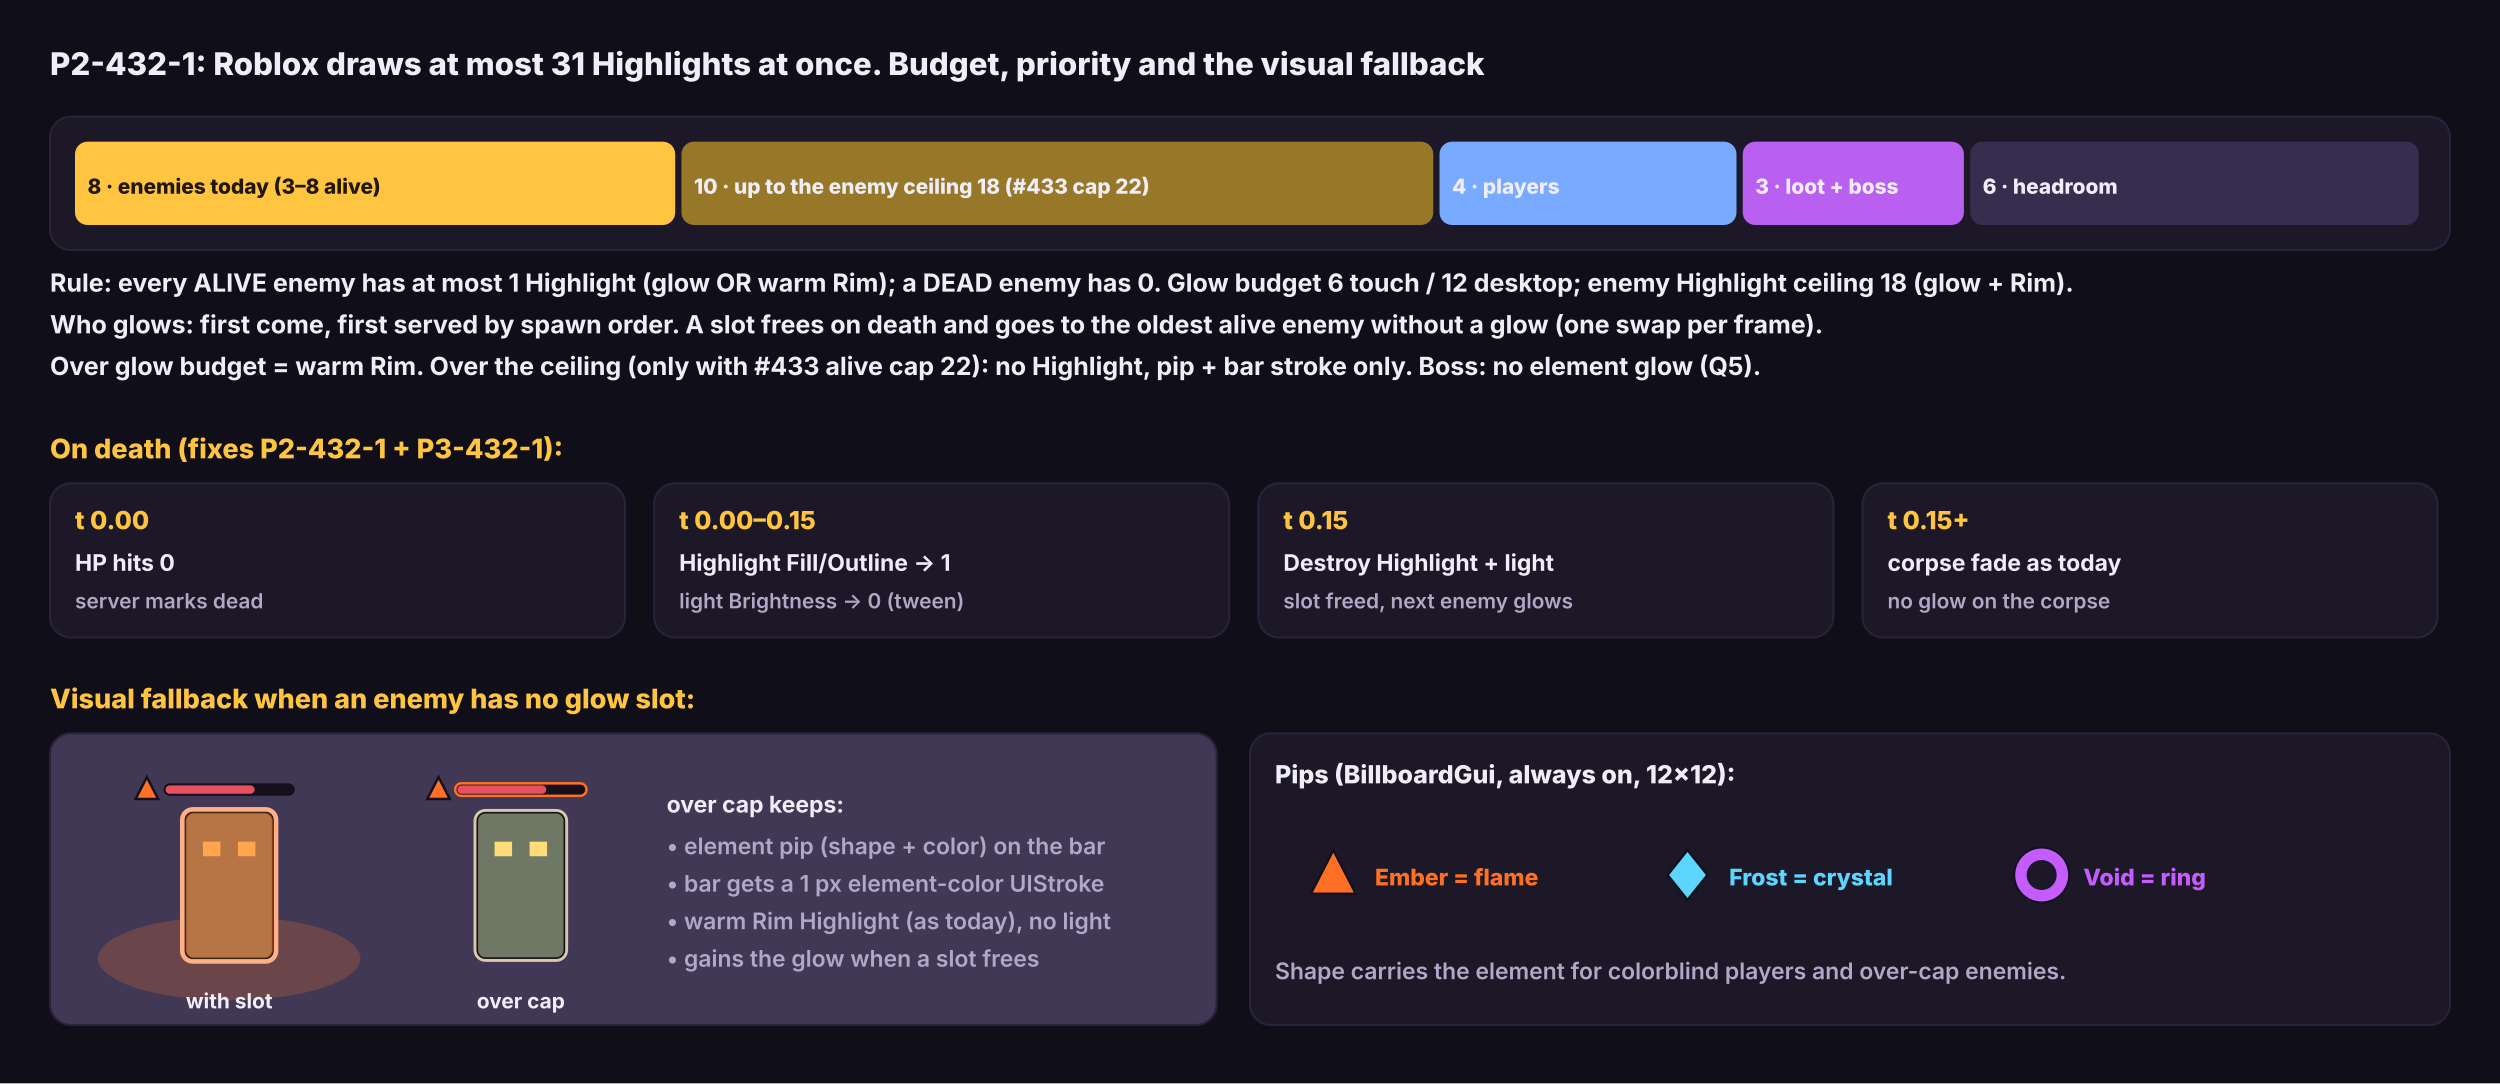
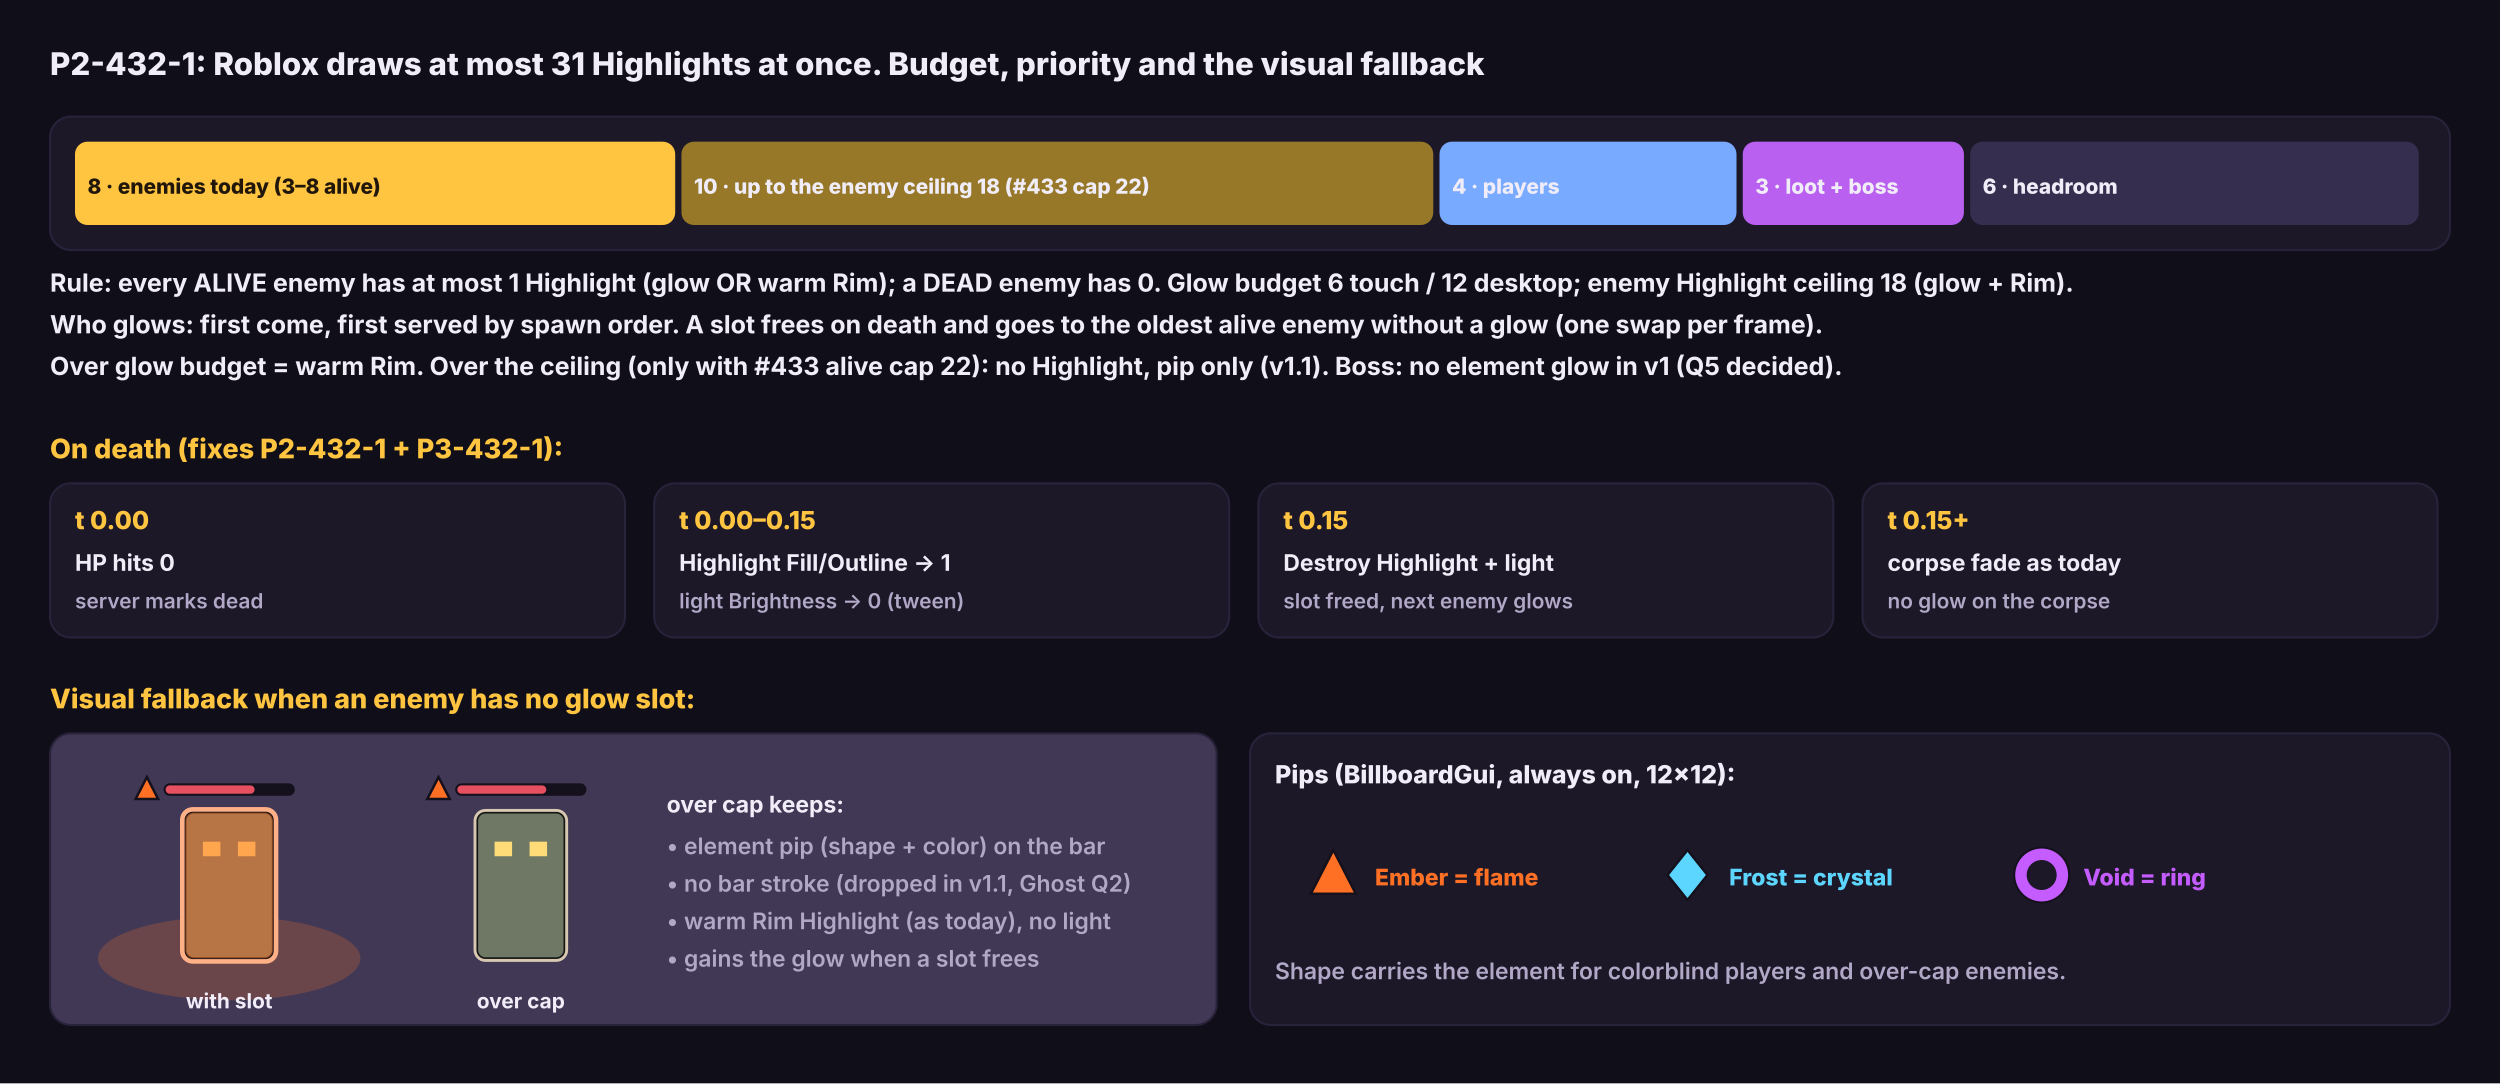
<svg xmlns="http://www.w3.org/2000/svg" width="1200" height="520" viewBox="0 0 1200 520">
  <rect x="0" y="0" width="1200" height="520" rx="0" fill="rgb(16,14,24)" />
  <text x="24" y="36" font-family="'Builder Sans','BuilderSans','Inter','Segoe UI',Arial,sans-serif" font-size="15" font-weight="800" fill="rgb(240,236,248)" text-anchor="start">P2-432-1: Roblox draws at most 31 Highlights at once. Budget, priority and the visual fallback</text>
  <rect x="24" y="56" width="1152" height="64" rx="10" fill="rgb(28,24,40)" stroke="rgb(40,34,58)" stroke-width="1" />
  <rect x="36" y="68" width="288.097" height="40" rx="6" fill="rgb(255,196,64)" />
  <text x="42" y="93" font-family="'Builder Sans','BuilderSans','Inter','Segoe UI',Arial,sans-serif" font-size="10" font-weight="800" fill="rgb(32,22,10)" text-anchor="start">8 · enemies today (3–8 alive)</text>
  <rect x="327.097" y="68" width="360.871" height="40" rx="6" fill="rgb(150,120,40)" />
  <text x="333.097" y="93" font-family="'Builder Sans','BuilderSans','Inter','Segoe UI',Arial,sans-serif" font-size="10" font-weight="800" fill="rgb(240,236,248)" text-anchor="start">10 · up to the enemy ceiling 18 (#433 cap 22)</text>
  <rect x="690.968" y="68" width="142.548" height="40" rx="6" fill="rgb(120,170,255)" />
  <text x="696.968" y="93" font-family="'Builder Sans','BuilderSans','Inter','Segoe UI',Arial,sans-serif" font-size="10" font-weight="800" fill="rgb(240,236,248)" text-anchor="start">4 · players</text>
  <rect x="836.516" y="68" width="106.161" height="40" rx="6" fill="rgb(186,96,240)" />
  <text x="842.516" y="93" font-family="'Builder Sans','BuilderSans','Inter','Segoe UI',Arial,sans-serif" font-size="10" font-weight="800" fill="rgb(240,236,248)" text-anchor="start">3 · loot + boss</text>
  <rect x="945.677" y="68" width="215.323" height="40" rx="6" fill="rgb(54,46,78)" />
  <text x="951.677" y="93" font-family="'Builder Sans','BuilderSans','Inter','Segoe UI',Arial,sans-serif" font-size="10" font-weight="800" fill="rgb(240,236,248)" text-anchor="start">6 · headroom</text>
  <text x="24" y="140" font-family="'Builder Sans','BuilderSans','Inter','Segoe UI',Arial,sans-serif" font-size="12" font-weight="700" fill="rgb(240,236,248)" text-anchor="start">Rule: every ALIVE enemy has at most 1 Highlight (glow OR warm Rim); a DEAD enemy has 0. Glow budget 6 touch / 12 desktop; enemy Highlight ceiling 18 (glow + Rim).</text>
  <text x="24" y="160" font-family="'Builder Sans','BuilderSans','Inter','Segoe UI',Arial,sans-serif" font-size="12" font-weight="700" fill="rgb(240,236,248)" text-anchor="start">Who glows: first come, first served by spawn order. A slot frees on death and goes to the oldest alive enemy without a glow (one swap per frame).</text>
-   <text x="24" y="180" font-family="'Builder Sans','BuilderSans','Inter','Segoe UI',Arial,sans-serif" font-size="12" font-weight="700" fill="rgb(240,236,248)" text-anchor="start">Over glow budget = warm Rim. Over the ceiling (only with #433 alive cap 22): no Highlight, pip + bar stroke only. Boss: no element glow (Q5).</text>
+   <text x="24" y="180" font-family="'Builder Sans','BuilderSans','Inter','Segoe UI',Arial,sans-serif" font-size="12" font-weight="700" fill="rgb(240,236,248)" text-anchor="start">Over glow budget = warm Rim. Over the ceiling (only with #433 alive cap 22): no Highlight, pip only (v1.1). Boss: no element glow in v1 (Q5 decided).</text>
  <text x="24" y="220" font-family="'Builder Sans','BuilderSans','Inter','Segoe UI',Arial,sans-serif" font-size="13" font-weight="800" fill="rgb(255,196,64)" text-anchor="start">On death (fixes P2-432-1 + P3-432-1):</text>
  <rect x="24" y="232" width="276" height="74" rx="10" fill="rgb(28,24,40)" stroke="rgb(40,34,58)" stroke-width="1" />
  <text x="36" y="254" font-family="'Builder Sans','BuilderSans','Inter','Segoe UI',Arial,sans-serif" font-size="12" font-weight="800" fill="rgb(255,196,64)" text-anchor="start">t 0.00</text>
  <text x="36" y="274" font-family="'Builder Sans','BuilderSans','Inter','Segoe UI',Arial,sans-serif" font-size="11" font-weight="700" fill="rgb(240,236,248)" text-anchor="start">HP hits 0</text>
  <text x="36" y="292" font-family="'Builder Sans','BuilderSans','Inter','Segoe UI',Arial,sans-serif" font-size="10" font-weight="600" fill="rgb(176,168,198)" text-anchor="start">server marks dead</text>
  <rect x="314" y="232" width="276" height="74" rx="10" fill="rgb(28,24,40)" stroke="rgb(40,34,58)" stroke-width="1" />
  <text x="326" y="254" font-family="'Builder Sans','BuilderSans','Inter','Segoe UI',Arial,sans-serif" font-size="12" font-weight="800" fill="rgb(255,196,64)" text-anchor="start">t 0.00–0.15</text>
  <text x="326" y="274" font-family="'Builder Sans','BuilderSans','Inter','Segoe UI',Arial,sans-serif" font-size="11" font-weight="700" fill="rgb(240,236,248)" text-anchor="start">Highlight Fill/Outline → 1</text>
  <text x="326" y="292" font-family="'Builder Sans','BuilderSans','Inter','Segoe UI',Arial,sans-serif" font-size="10" font-weight="600" fill="rgb(176,168,198)" text-anchor="start">light Brightness → 0 (tween)</text>
  <rect x="604" y="232" width="276" height="74" rx="10" fill="rgb(28,24,40)" stroke="rgb(40,34,58)" stroke-width="1" />
  <text x="616" y="254" font-family="'Builder Sans','BuilderSans','Inter','Segoe UI',Arial,sans-serif" font-size="12" font-weight="800" fill="rgb(255,196,64)" text-anchor="start">t 0.15</text>
  <text x="616" y="274" font-family="'Builder Sans','BuilderSans','Inter','Segoe UI',Arial,sans-serif" font-size="11" font-weight="700" fill="rgb(240,236,248)" text-anchor="start">Destroy Highlight + light</text>
  <text x="616" y="292" font-family="'Builder Sans','BuilderSans','Inter','Segoe UI',Arial,sans-serif" font-size="10" font-weight="600" fill="rgb(176,168,198)" text-anchor="start">slot freed, next enemy glows</text>
  <rect x="894" y="232" width="276" height="74" rx="10" fill="rgb(28,24,40)" stroke="rgb(40,34,58)" stroke-width="1" />
  <text x="906" y="254" font-family="'Builder Sans','BuilderSans','Inter','Segoe UI',Arial,sans-serif" font-size="12" font-weight="800" fill="rgb(255,196,64)" text-anchor="start">t 0.15+</text>
  <text x="906" y="274" font-family="'Builder Sans','BuilderSans','Inter','Segoe UI',Arial,sans-serif" font-size="11" font-weight="700" fill="rgb(240,236,248)" text-anchor="start">corpse fade as today</text>
  <text x="906" y="292" font-family="'Builder Sans','BuilderSans','Inter','Segoe UI',Arial,sans-serif" font-size="10" font-weight="600" fill="rgb(176,168,198)" text-anchor="start">no glow on the corpse</text>
  <text x="24" y="340" font-family="'Builder Sans','BuilderSans','Inter','Segoe UI',Arial,sans-serif" font-size="13" font-weight="800" fill="rgb(255,196,64)" text-anchor="start">Visual fallback when an enemy has no glow slot:</text>
  <rect x="24" y="352" width="560" height="140" rx="10" fill="rgb(64,56,84)" stroke="rgb(40,34,58)" stroke-width="1" />
  <ellipse cx="110" cy="460" rx="63.0" ry="20.16" fill="rgb(255,112,36)" opacity="0.22" />
  <rect x="89.0" y="390" width="42.0" height="70" rx="4" fill="rgb(110,120,100)" stroke="rgb(20,20,20)" stroke-width="1" />
  <rect x="97.4" y="404.0" width="8.4" height="7.0" rx="0" fill="rgb(255,220,120)" />
  <rect x="114.2" y="404.0" width="8.4" height="7.0" rx="0" fill="rgb(255,220,120)" />
  <rect x="89.0" y="390" width="42.0" height="70" rx="4" fill="rgb(255,112,36)" opacity="0.5" />
  <rect x="87.5" y="388.5" width="45.0" height="73" rx="5" fill="none" stroke="rgb(255,176,134)" stroke-width="2.2" stroke-opacity="1.0" />
  <rect x="78.5" y="376" width="63.0" height="6" rx="3" fill="rgb(20,16,28)" />
  <rect x="79.5" y="377" width="42.7" height="4" rx="2" fill="rgb(230,80,96)" />
  <polygon points="70.5,373 75.9,383.5 65.1,383.5" fill="rgb(255,112,36)" stroke="rgb(20,16,28)" stroke-width="1.2" />
  <text x="110" y="484" font-family="'Builder Sans','BuilderSans','Inter','Segoe UI',Arial,sans-serif" font-size="10" font-weight="700" fill="rgb(240,236,248)" text-anchor="middle">with slot</text>
  <rect x="229.0" y="390" width="42.0" height="70" rx="4" fill="rgb(110,120,100)" stroke="rgb(20,20,20)" stroke-width="1" />
  <rect x="237.4" y="404.0" width="8.4" height="7.0" rx="0" fill="rgb(255,220,120)" />
  <rect x="254.2" y="404.0" width="8.4" height="7.0" rx="0" fill="rgb(255,220,120)" />
  <rect x="228.0" y="389" width="44.0" height="72" rx="5" fill="none" stroke="rgb(255,236,200)" stroke-width="1.4" stroke-opacity="0.8" />
-   <rect x="218.5" y="376" width="63.0" height="6" rx="3" fill="rgb(20,16,28)" stroke="rgb(255,112,36)" stroke-width="1.2" />
+   <rect x="218.5" y="376" width="63.0" height="6" rx="3" fill="rgb(20,16,28)" />
  <rect x="219.5" y="377" width="42.7" height="4" rx="2" fill="rgb(230,80,96)" />
  <polygon points="210.5,373 215.9,383.5 205.1,383.5" fill="rgb(255,112,36)" stroke="rgb(20,16,28)" stroke-width="1.2" />
  <text x="250" y="484" font-family="'Builder Sans','BuilderSans','Inter','Segoe UI',Arial,sans-serif" font-size="10" font-weight="700" fill="rgb(240,236,248)" text-anchor="middle">over cap</text>
  <text x="320" y="390" font-family="'Builder Sans','BuilderSans','Inter','Segoe UI',Arial,sans-serif" font-size="11" font-weight="700" fill="rgb(240,236,248)" text-anchor="start">over cap keeps:</text>
  <text x="320" y="410" font-family="'Builder Sans','BuilderSans','Inter','Segoe UI',Arial,sans-serif" font-size="11" font-weight="600" fill="rgb(176,168,198)" text-anchor="start">• element pip (shape + color) on the bar</text>
-   <text x="320" y="428" font-family="'Builder Sans','BuilderSans','Inter','Segoe UI',Arial,sans-serif" font-size="11" font-weight="600" fill="rgb(176,168,198)" text-anchor="start">• bar gets a 1 px element-color UIStroke</text>
+   <text x="320" y="428" font-family="'Builder Sans','BuilderSans','Inter','Segoe UI',Arial,sans-serif" font-size="11" font-weight="600" fill="rgb(176,168,198)" text-anchor="start">• no bar stroke (dropped in v1.1, Ghost Q2)</text>
  <text x="320" y="446" font-family="'Builder Sans','BuilderSans','Inter','Segoe UI',Arial,sans-serif" font-size="11" font-weight="600" fill="rgb(176,168,198)" text-anchor="start">• warm Rim Highlight (as today), no light</text>
  <text x="320" y="464" font-family="'Builder Sans','BuilderSans','Inter','Segoe UI',Arial,sans-serif" font-size="11" font-weight="600" fill="rgb(176,168,198)" text-anchor="start">• gains the glow when a slot frees</text>
  <rect x="600" y="352" width="576" height="140" rx="10" fill="rgb(28,24,40)" stroke="rgb(40,34,58)" stroke-width="1" />
  <text x="612" y="376" font-family="'Builder Sans','BuilderSans','Inter','Segoe UI',Arial,sans-serif" font-size="12" font-weight="800" fill="rgb(240,236,248)" text-anchor="start">Pips (BillboardGui, always on, 12×12):</text>
  <polygon points="640,408 650.8,429.0 629.2,429.0" fill="rgb(255,112,36)" stroke="rgb(20,16,28)" stroke-width="1.2" />
  <text x="660" y="425" font-family="'Builder Sans','BuilderSans','Inter','Segoe UI',Arial,sans-serif" font-size="11" font-weight="800" fill="rgb(255,112,36)" text-anchor="start">Ember = flame</text>
  <polygon points="810,408 819.6,420 810,432 800.4,420" fill="rgb(92,214,255)" stroke="rgb(20,16,28)" stroke-width="1.2" />
  <text x="830" y="425" font-family="'Builder Sans','BuilderSans','Inter','Segoe UI',Arial,sans-serif" font-size="11" font-weight="800" fill="rgb(92,214,255)" text-anchor="start">Frost = crystal</text>
  <circle cx="980" cy="420" r="10.2" fill="none" stroke="rgb(196,92,255)" stroke-width="6.0" />
  <circle cx="980" cy="420" r="13.2" fill="none" stroke="rgb(20,16,28)" stroke-width="1" />
  <text x="1000" y="425" font-family="'Builder Sans','BuilderSans','Inter','Segoe UI',Arial,sans-serif" font-size="11" font-weight="800" fill="rgb(196,92,255)" text-anchor="start">Void = ring</text>
  <text x="612" y="470" font-family="'Builder Sans','BuilderSans','Inter','Segoe UI',Arial,sans-serif" font-size="11" font-weight="600" fill="rgb(176,168,198)" text-anchor="start">Shape carries the element for colorblind players and over-cap enemies.</text>
</svg>
